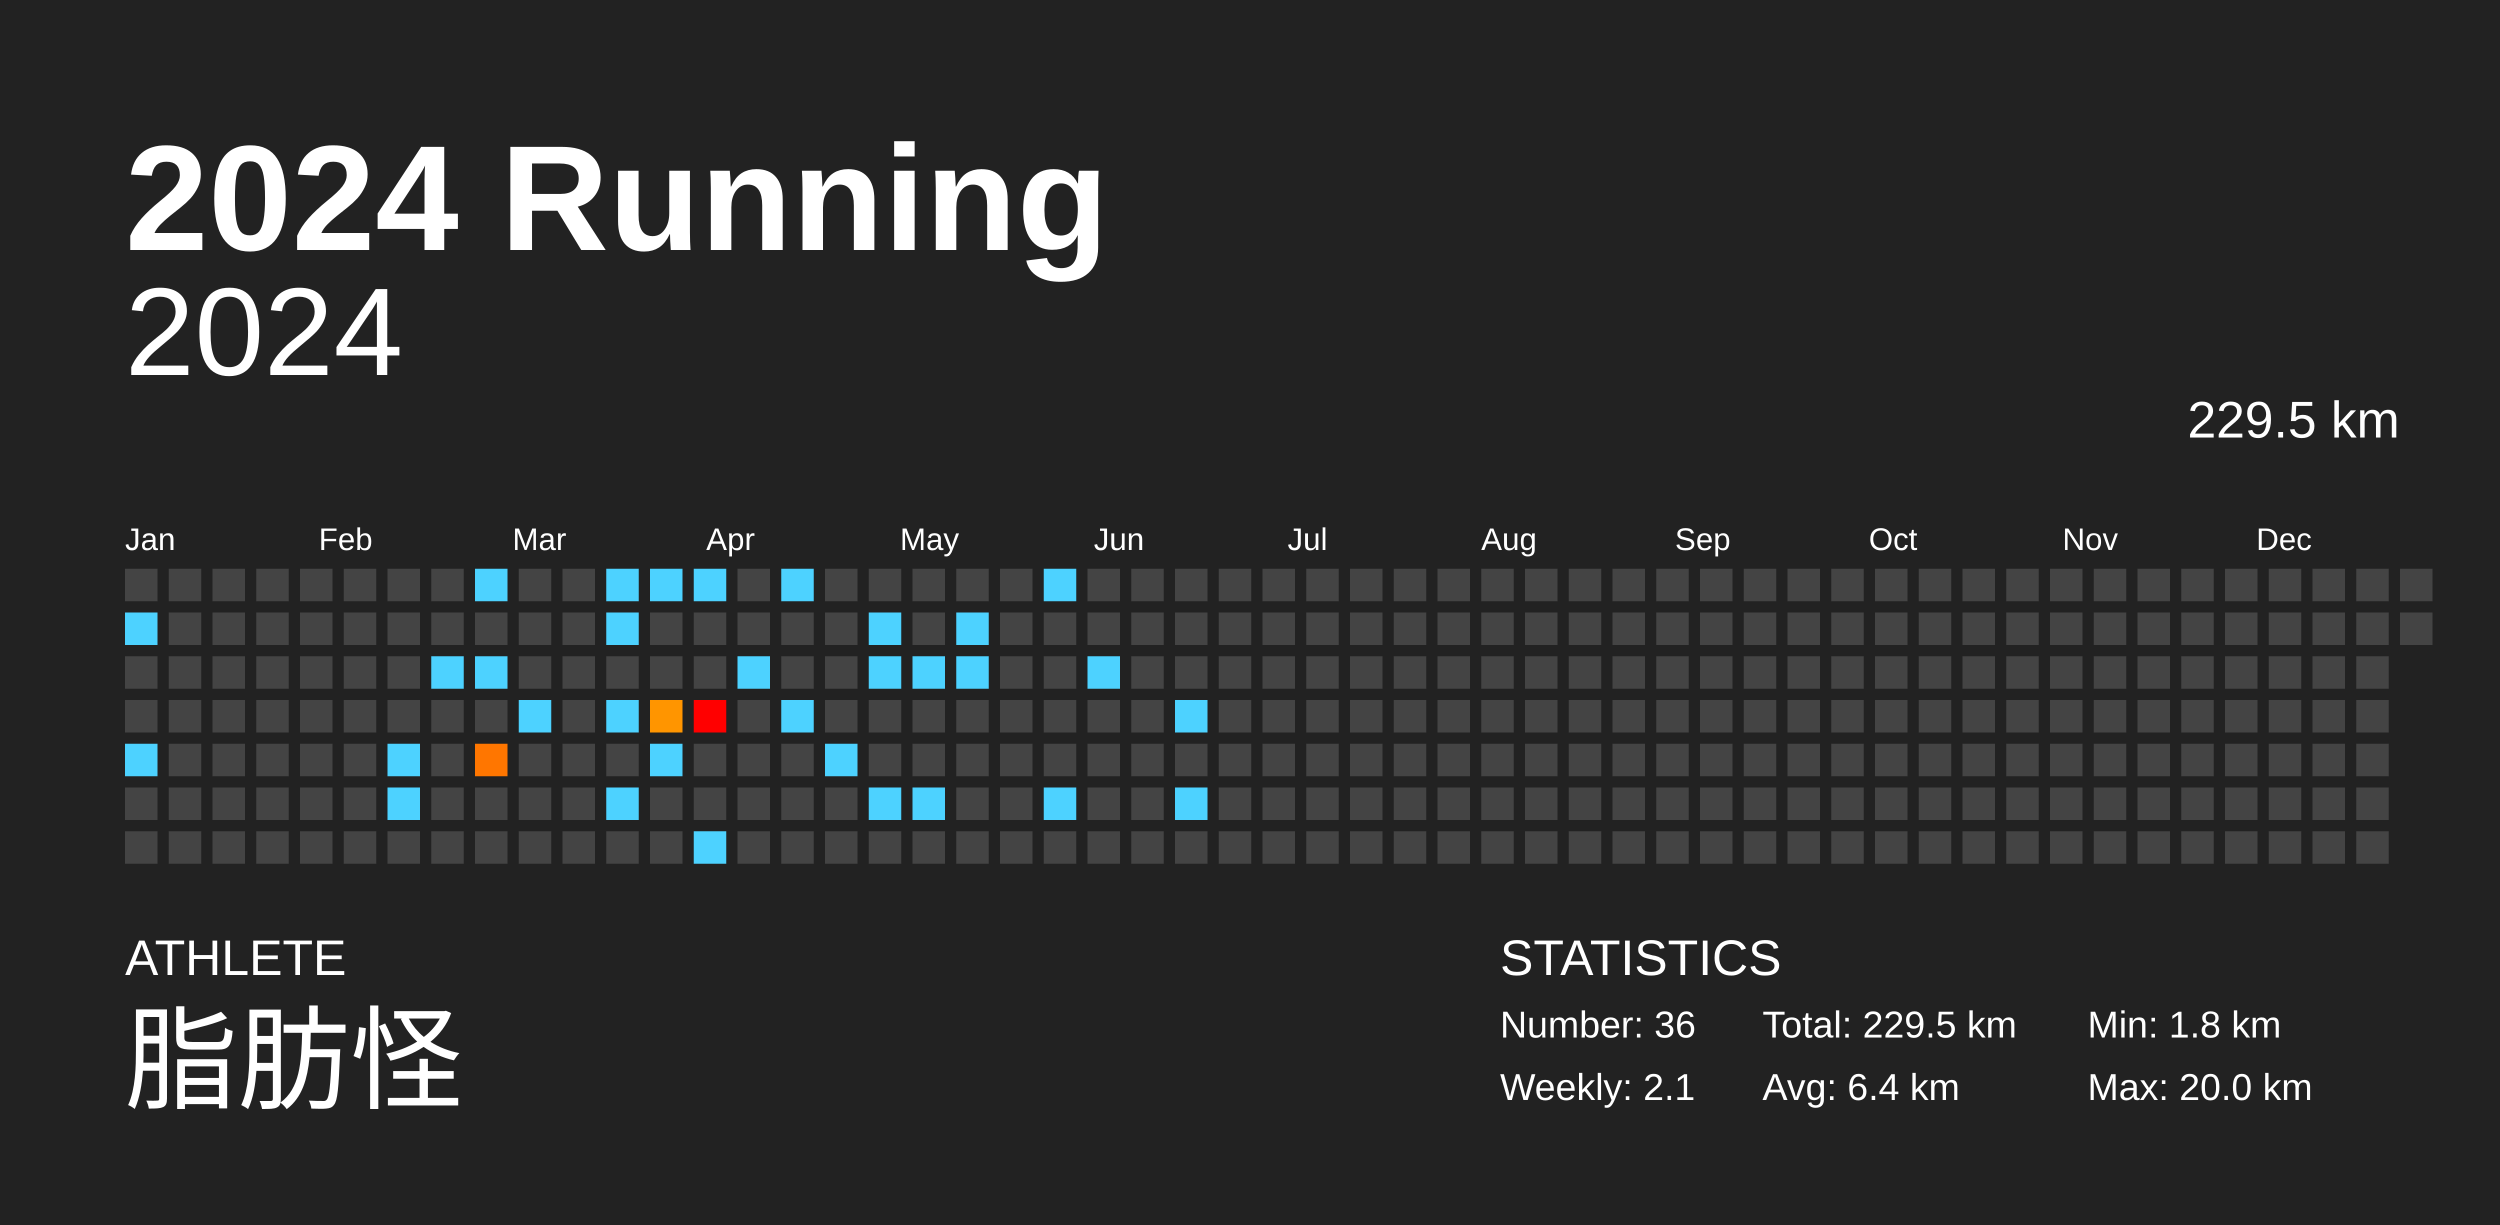
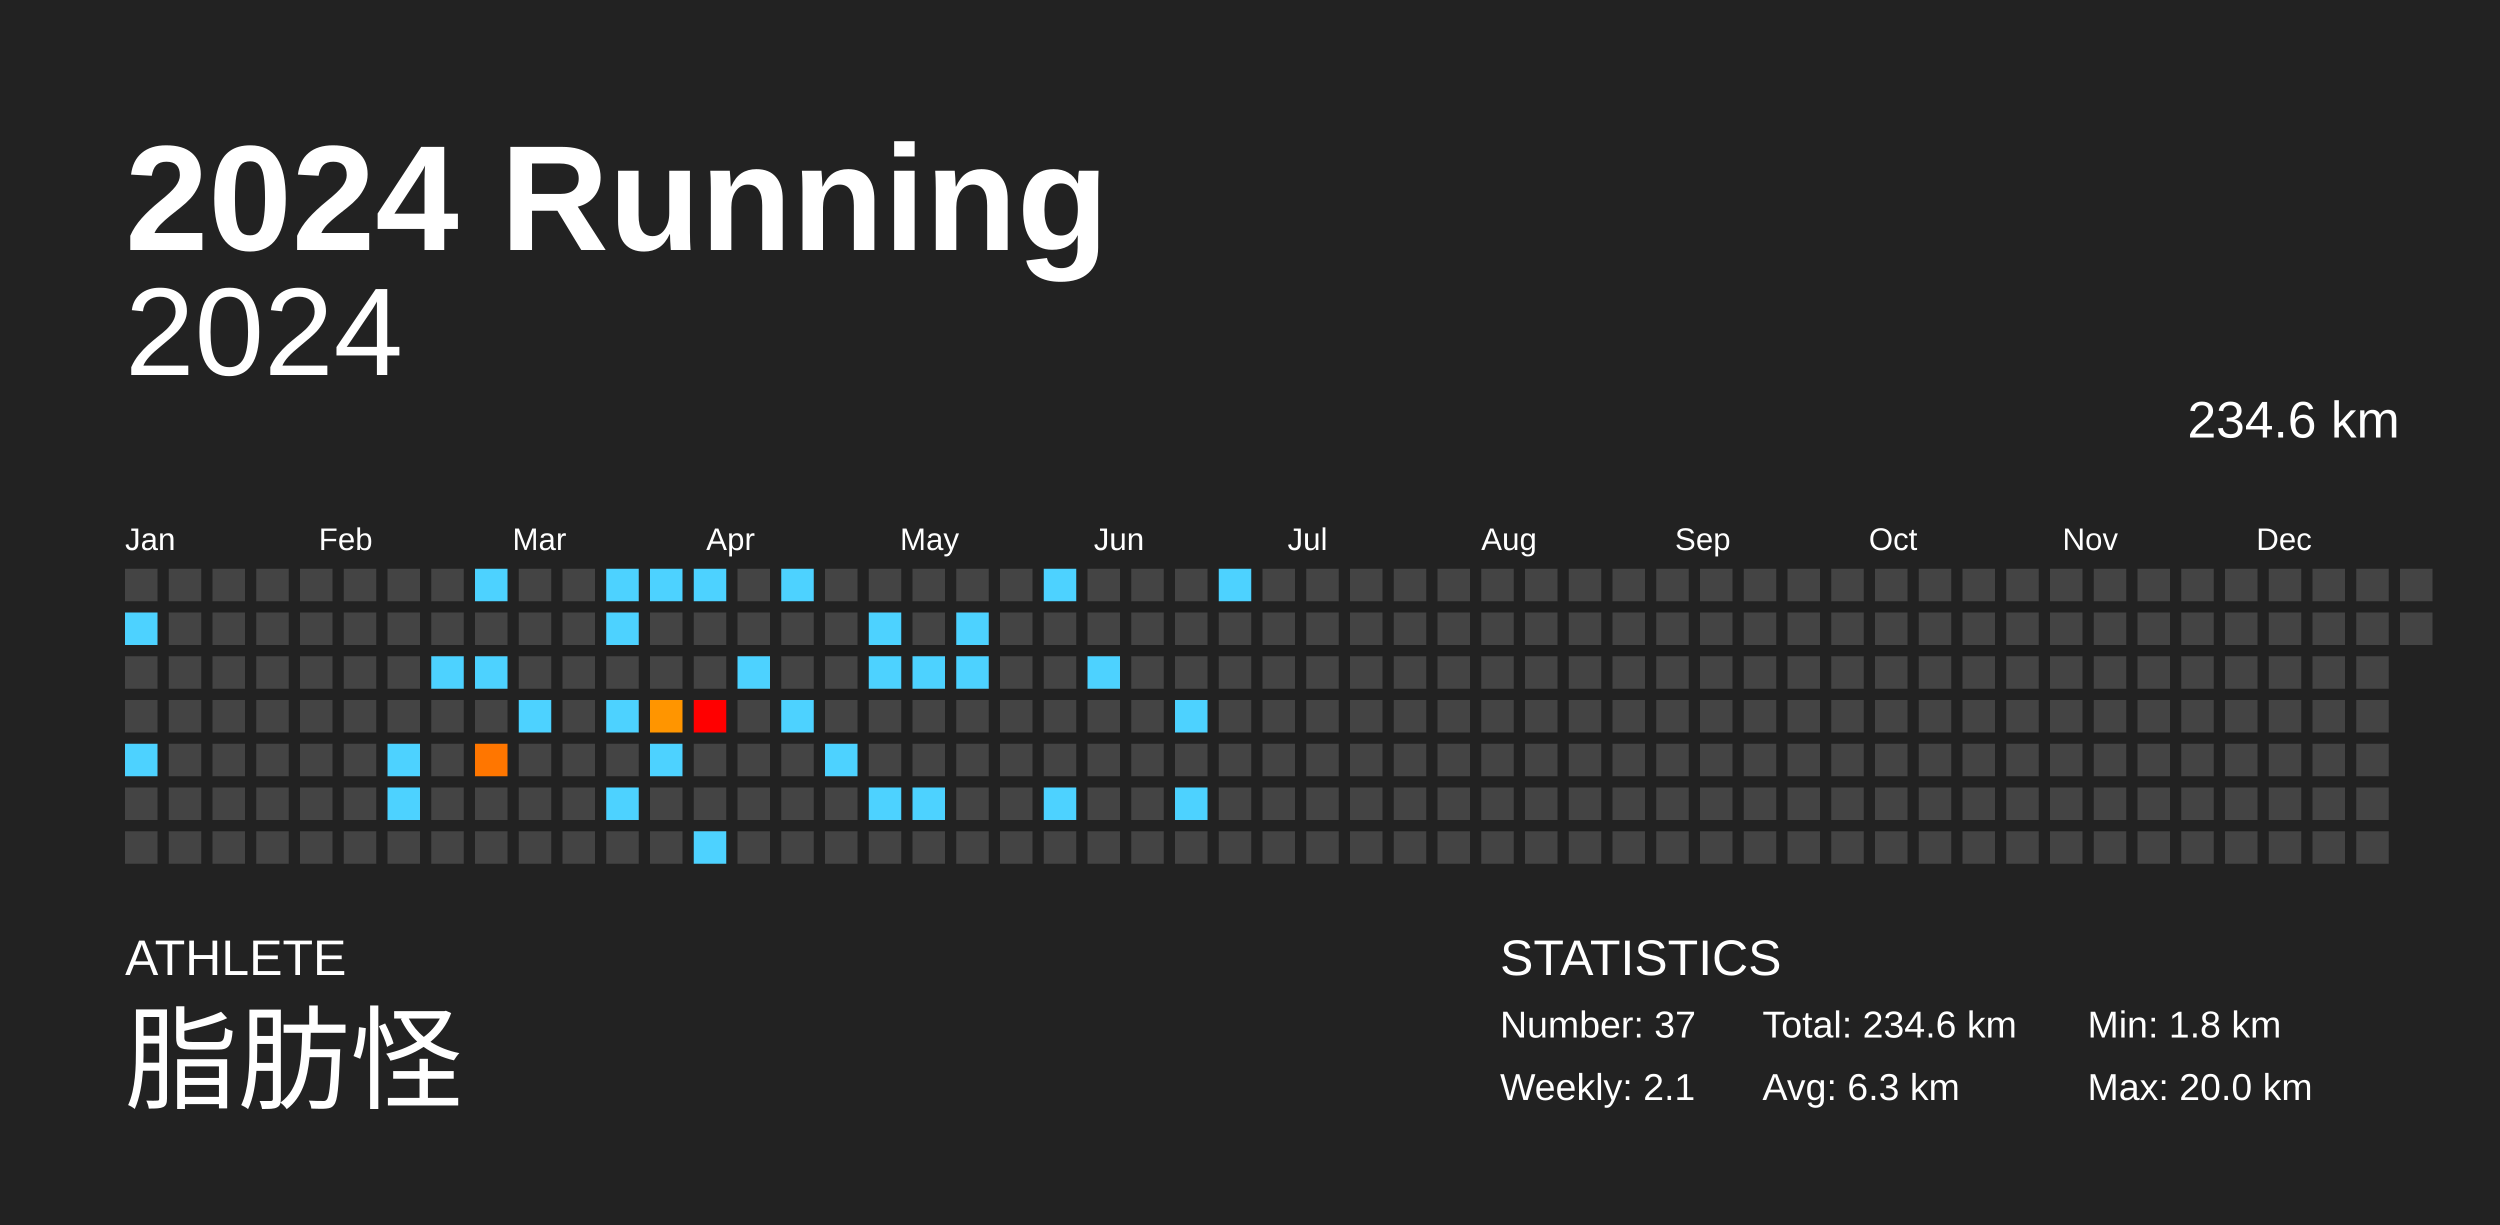
<svg xmlns="http://www.w3.org/2000/svg" baseProfile="full" height="98mm" version="1.1" viewBox="0,0,200,98" width="200mm">
  <defs />
  <rect fill="#222222" height="98" width="200" x="0" y="0" />
  <text fill="#FFFFFF" style="font-size:12px; font-family:Arial; font-weight:bold;" x="10" y="20">2024 Running</text>
  <text fill="#FFFFFF" style="font-size:4px; font-family:Arial" x="10" y="78">ATHLETE</text>
  <text fill="#FFFFFF" style="font-size:9px; font-family:Arial" x="10" y="88">脂肪怪</text>
  <text fill="#FFFFFF" style="font-size:4px; font-family:Arial" x="120" y="78">STATISTICS</text>
-   <text fill="#FFFFFF" style="font-size:3px; font-family:Arial" x="120" y="83">Number: 36</text>
+   <text fill="#FFFFFF" style="font-size:3px; font-family:Arial" x="120" y="83">Number: 37</text>
  <text fill="#FFFFFF" style="font-size:3px; font-family:Arial" x="120" y="88">Weekly: 2.1</text>
-   <text fill="#FFFFFF" style="font-size:3px; font-family:Arial" x="141" y="83">Total: 229.5 km</text>
-   <text fill="#FFFFFF" style="font-size:3px; font-family:Arial" x="141" y="88">Avg: 6.4 km</text>
+   <text fill="#FFFFFF" style="font-size:3px; font-family:Arial" x="141" y="83">Total: 234.6 km</text>
+   <text fill="#FFFFFF" style="font-size:3px; font-family:Arial" x="141" y="88">Avg: 6.3 km</text>
  <text fill="#FFFFFF" style="font-size:3px; font-family:Arial" x="167" y="83">Min: 1.8 km</text>
  <text fill="#FFFFFF" style="font-size:3px; font-family:Arial" x="167" y="88">Max: 20.0 km</text>
  <text alignment-baseline="hanging" fill="#FFFFFF" style="font-size:10.0px; font-family:Arial;" x="10" y="30">2024</text>
-   <text alignment-baseline="hanging" fill="#FFFFFF" style="font-size:4.125px; font-family:Arial;" x="175" y="35">229.5 km</text>
+   <text alignment-baseline="hanging" fill="#FFFFFF" style="font-size:4.125px; font-family:Arial;" x="175" y="35">234.6 km</text>
  <text fill="#FFFFFF" style="font-size:2.5px; font-family:Arial" x="10.0" y="44">Jan</text>
  <text fill="#FFFFFF" style="font-size:2.5px; font-family:Arial" x="25.5" y="44">Feb</text>
  <text fill="#FFFFFF" style="font-size:2.5px; font-family:Arial" x="41.0" y="44">Mar</text>
  <text fill="#FFFFFF" style="font-size:2.5px; font-family:Arial" x="56.5" y="44">Apr</text>
  <text fill="#FFFFFF" style="font-size:2.5px; font-family:Arial" x="72.0" y="44">May</text>
  <text fill="#FFFFFF" style="font-size:2.5px; font-family:Arial" x="87.5" y="44">Jun</text>
  <text fill="#FFFFFF" style="font-size:2.5px; font-family:Arial" x="103.0" y="44">Jul</text>
  <text fill="#FFFFFF" style="font-size:2.5px; font-family:Arial" x="118.5" y="44">Aug</text>
  <text fill="#FFFFFF" style="font-size:2.5px; font-family:Arial" x="134.0" y="44">Sep</text>
  <text fill="#FFFFFF" style="font-size:2.5px; font-family:Arial" x="149.5" y="44">Oct</text>
  <text fill="#FFFFFF" style="font-size:2.5px; font-family:Arial" x="165.0" y="44">Nov</text>
  <text fill="#FFFFFF" style="font-size:2.5px; font-family:Arial" x="180.5" y="44">Dec</text>
  <rect fill="#444444" height="2.6" width="2.6" x="10.0" y="45.5" />
  <rect fill="#4dd2ff" height="2.6" width="2.6" x="10.0" y="49.0" />
  <rect fill="#444444" height="2.6" width="2.6" x="10.0" y="52.5" />
  <rect fill="#444444" height="2.6" width="2.6" x="10.0" y="56.0" />
  <rect fill="#4dd2ff" height="2.6" width="2.6" x="10.0" y="59.5" />
  <rect fill="#444444" height="2.6" width="2.6" x="10.0" y="63.0" />
  <rect fill="#444444" height="2.6" width="2.6" x="10.0" y="66.5" />
  <rect fill="#444444" height="2.6" width="2.6" x="13.5" y="45.5" />
  <rect fill="#444444" height="2.6" width="2.6" x="13.5" y="49.0" />
  <rect fill="#444444" height="2.6" width="2.6" x="13.5" y="52.5" />
  <rect fill="#444444" height="2.6" width="2.6" x="13.5" y="56.0" />
  <rect fill="#444444" height="2.6" width="2.6" x="13.5" y="59.5" />
  <rect fill="#444444" height="2.6" width="2.6" x="13.5" y="63.0" />
  <rect fill="#444444" height="2.6" width="2.6" x="13.5" y="66.5" />
  <rect fill="#444444" height="2.6" width="2.6" x="17.0" y="45.5" />
  <rect fill="#444444" height="2.6" width="2.6" x="17.0" y="49.0" />
  <rect fill="#444444" height="2.6" width="2.6" x="17.0" y="52.5" />
  <rect fill="#444444" height="2.6" width="2.6" x="17.0" y="56.0" />
  <rect fill="#444444" height="2.6" width="2.6" x="17.0" y="59.5" />
  <rect fill="#444444" height="2.6" width="2.6" x="17.0" y="63.0" />
  <rect fill="#444444" height="2.6" width="2.6" x="17.0" y="66.5" />
  <rect fill="#444444" height="2.6" width="2.6" x="20.5" y="45.5" />
  <rect fill="#444444" height="2.6" width="2.6" x="20.5" y="49.0" />
  <rect fill="#444444" height="2.6" width="2.6" x="20.5" y="52.5" />
  <rect fill="#444444" height="2.6" width="2.6" x="20.5" y="56.0" />
  <rect fill="#444444" height="2.6" width="2.6" x="20.5" y="59.5" />
  <rect fill="#444444" height="2.6" width="2.6" x="20.5" y="63.0" />
  <rect fill="#444444" height="2.6" width="2.6" x="20.5" y="66.5" />
  <rect fill="#444444" height="2.6" width="2.6" x="24.0" y="45.5" />
  <rect fill="#444444" height="2.6" width="2.6" x="24.0" y="49.0" />
  <rect fill="#444444" height="2.6" width="2.6" x="24.0" y="52.5" />
  <rect fill="#444444" height="2.6" width="2.6" x="24.0" y="56.0" />
  <rect fill="#444444" height="2.6" width="2.6" x="24.0" y="59.5" />
  <rect fill="#444444" height="2.6" width="2.6" x="24.0" y="63.0" />
  <rect fill="#444444" height="2.6" width="2.6" x="24.0" y="66.5" />
  <rect fill="#444444" height="2.6" width="2.6" x="27.5" y="45.5" />
  <rect fill="#444444" height="2.6" width="2.6" x="27.5" y="49.0" />
  <rect fill="#444444" height="2.6" width="2.6" x="27.5" y="52.5" />
  <rect fill="#444444" height="2.6" width="2.6" x="27.5" y="56.0" />
  <rect fill="#444444" height="2.6" width="2.6" x="27.5" y="59.5" />
  <rect fill="#444444" height="2.6" width="2.6" x="27.5" y="63.0" />
  <rect fill="#444444" height="2.6" width="2.6" x="27.5" y="66.5" />
  <rect fill="#444444" height="2.6" width="2.6" x="31.0" y="45.5" />
  <rect fill="#444444" height="2.6" width="2.6" x="31.0" y="49.0" />
  <rect fill="#444444" height="2.6" width="2.6" x="31.0" y="52.5" />
  <rect fill="#444444" height="2.6" width="2.6" x="31.0" y="56.0" />
  <rect fill="#4dd2ff" height="2.6" width="2.6" x="31.0" y="59.5" />
  <rect fill="#4dd2ff" height="2.6" width="2.6" x="31.0" y="63.0" />
  <rect fill="#444444" height="2.6" width="2.6" x="31.0" y="66.5" />
  <rect fill="#444444" height="2.6" width="2.6" x="34.5" y="45.5" />
  <rect fill="#444444" height="2.6" width="2.6" x="34.5" y="49.0" />
  <rect fill="#4dd2ff" height="2.6" width="2.6" x="34.5" y="52.5" />
  <rect fill="#444444" height="2.6" width="2.6" x="34.5" y="56.0" />
  <rect fill="#444444" height="2.6" width="2.6" x="34.5" y="59.5" />
  <rect fill="#444444" height="2.6" width="2.6" x="34.5" y="63.0" />
  <rect fill="#444444" height="2.6" width="2.6" x="34.5" y="66.5" />
  <rect fill="#4dd2ff" height="2.6" width="2.6" x="38.0" y="45.5" />
  <rect fill="#444444" height="2.6" width="2.6" x="38.0" y="49.0" />
  <rect fill="#4dd2ff" height="2.6" width="2.6" x="38.0" y="52.5" />
  <rect fill="#444444" height="2.6" width="2.6" x="38.0" y="56.0" />
  <rect fill="#ff7600" height="2.6" width="2.6" x="38.0" y="59.5" />
  <rect fill="#444444" height="2.6" width="2.6" x="38.0" y="63.0" />
  <rect fill="#444444" height="2.6" width="2.6" x="38.0" y="66.5" />
  <rect fill="#444444" height="2.6" width="2.6" x="41.5" y="45.5" />
  <rect fill="#444444" height="2.6" width="2.6" x="41.5" y="49.0" />
  <rect fill="#444444" height="2.6" width="2.6" x="41.5" y="52.5" />
  <rect fill="#4dd2ff" height="2.6" width="2.6" x="41.5" y="56.0" />
  <rect fill="#444444" height="2.6" width="2.6" x="41.5" y="59.5" />
  <rect fill="#444444" height="2.6" width="2.6" x="41.5" y="63.0" />
  <rect fill="#444444" height="2.6" width="2.6" x="41.5" y="66.5" />
  <rect fill="#444444" height="2.6" width="2.6" x="45.0" y="45.5" />
  <rect fill="#444444" height="2.6" width="2.6" x="45.0" y="49.0" />
  <rect fill="#444444" height="2.6" width="2.6" x="45.0" y="52.5" />
  <rect fill="#444444" height="2.6" width="2.6" x="45.0" y="56.0" />
  <rect fill="#444444" height="2.6" width="2.6" x="45.0" y="59.5" />
  <rect fill="#444444" height="2.6" width="2.6" x="45.0" y="63.0" />
  <rect fill="#444444" height="2.6" width="2.6" x="45.0" y="66.5" />
  <rect fill="#4dd2ff" height="2.6" width="2.6" x="48.5" y="45.5" />
  <rect fill="#4dd2ff" height="2.6" width="2.6" x="48.5" y="49.0" />
  <rect fill="#444444" height="2.6" width="2.6" x="48.5" y="52.5" />
  <rect fill="#4dd2ff" height="2.6" width="2.6" x="48.5" y="56.0" />
  <rect fill="#444444" height="2.6" width="2.6" x="48.5" y="59.5" />
  <rect fill="#4dd2ff" height="2.6" width="2.6" x="48.5" y="63.0" />
  <rect fill="#444444" height="2.6" width="2.6" x="48.5" y="66.5" />
  <rect fill="#4dd2ff" height="2.6" width="2.6" x="52.0" y="45.5" />
  <rect fill="#444444" height="2.6" width="2.6" x="52.0" y="49.0" />
  <rect fill="#444444" height="2.6" width="2.6" x="52.0" y="52.5" />
  <rect fill="#ff9500" height="2.6" width="2.6" x="52.0" y="56.0" />
  <rect fill="#4dd2ff" height="2.6" width="2.6" x="52.0" y="59.5" />
  <rect fill="#444444" height="2.6" width="2.6" x="52.0" y="63.0" />
  <rect fill="#444444" height="2.6" width="2.6" x="52.0" y="66.5" />
  <rect fill="#4dd2ff" height="2.6" width="2.6" x="55.5" y="45.5" />
  <rect fill="#444444" height="2.6" width="2.6" x="55.5" y="49.0" />
  <rect fill="#444444" height="2.6" width="2.6" x="55.5" y="52.5" />
  <rect fill="red" height="2.6" width="2.6" x="55.5" y="56.0" />
  <rect fill="#444444" height="2.6" width="2.6" x="55.5" y="59.5" />
  <rect fill="#444444" height="2.6" width="2.6" x="55.5" y="63.0" />
  <rect fill="#4dd2ff" height="2.6" width="2.6" x="55.5" y="66.5" />
  <rect fill="#444444" height="2.6" width="2.6" x="59.0" y="45.5" />
  <rect fill="#444444" height="2.6" width="2.6" x="59.0" y="49.0" />
  <rect fill="#4dd2ff" height="2.6" width="2.6" x="59.0" y="52.5" />
  <rect fill="#444444" height="2.6" width="2.6" x="59.0" y="56.0" />
  <rect fill="#444444" height="2.6" width="2.6" x="59.0" y="59.5" />
  <rect fill="#444444" height="2.6" width="2.6" x="59.0" y="63.0" />
  <rect fill="#444444" height="2.6" width="2.6" x="59.0" y="66.5" />
  <rect fill="#4dd2ff" height="2.6" width="2.6" x="62.5" y="45.5" />
  <rect fill="#444444" height="2.6" width="2.6" x="62.5" y="49.0" />
  <rect fill="#444444" height="2.6" width="2.6" x="62.5" y="52.5" />
  <rect fill="#4dd2ff" height="2.6" width="2.6" x="62.5" y="56.0" />
  <rect fill="#444444" height="2.6" width="2.6" x="62.5" y="59.5" />
  <rect fill="#444444" height="2.6" width="2.6" x="62.5" y="63.0" />
  <rect fill="#444444" height="2.6" width="2.6" x="62.5" y="66.5" />
  <rect fill="#444444" height="2.6" width="2.6" x="66.0" y="45.5" />
  <rect fill="#444444" height="2.6" width="2.6" x="66.0" y="49.0" />
  <rect fill="#444444" height="2.6" width="2.6" x="66.0" y="52.5" />
  <rect fill="#444444" height="2.6" width="2.6" x="66.0" y="56.0" />
  <rect fill="#4dd2ff" height="2.6" width="2.6" x="66.0" y="59.5" />
  <rect fill="#444444" height="2.6" width="2.6" x="66.0" y="63.0" />
  <rect fill="#444444" height="2.6" width="2.6" x="66.0" y="66.5" />
  <rect fill="#444444" height="2.6" width="2.6" x="69.5" y="45.5" />
  <rect fill="#4dd2ff" height="2.6" width="2.6" x="69.5" y="49.0" />
  <rect fill="#4dd2ff" height="2.6" width="2.6" x="69.5" y="52.5" />
  <rect fill="#444444" height="2.6" width="2.6" x="69.5" y="56.0" />
  <rect fill="#444444" height="2.6" width="2.6" x="69.5" y="59.5" />
  <rect fill="#4dd2ff" height="2.6" width="2.6" x="69.5" y="63.0" />
  <rect fill="#444444" height="2.6" width="2.6" x="69.5" y="66.5" />
  <rect fill="#444444" height="2.6" width="2.6" x="73.0" y="45.5" />
  <rect fill="#444444" height="2.6" width="2.6" x="73.0" y="49.0" />
  <rect fill="#4dd2ff" height="2.6" width="2.6" x="73.0" y="52.5" />
  <rect fill="#444444" height="2.6" width="2.6" x="73.0" y="56.0" />
  <rect fill="#444444" height="2.6" width="2.6" x="73.0" y="59.5" />
  <rect fill="#4dd2ff" height="2.6" width="2.6" x="73.0" y="63.0" />
  <rect fill="#444444" height="2.6" width="2.6" x="73.0" y="66.5" />
  <rect fill="#444444" height="2.6" width="2.6" x="76.5" y="45.5" />
  <rect fill="#4dd2ff" height="2.6" width="2.6" x="76.5" y="49.0" />
  <rect fill="#4dd2ff" height="2.6" width="2.6" x="76.5" y="52.5" />
  <rect fill="#444444" height="2.6" width="2.6" x="76.5" y="56.0" />
  <rect fill="#444444" height="2.6" width="2.6" x="76.5" y="59.5" />
  <rect fill="#444444" height="2.6" width="2.6" x="76.5" y="63.0" />
  <rect fill="#444444" height="2.6" width="2.6" x="76.5" y="66.5" />
  <rect fill="#444444" height="2.6" width="2.6" x="80.0" y="45.5" />
  <rect fill="#444444" height="2.6" width="2.6" x="80.0" y="49.0" />
  <rect fill="#444444" height="2.6" width="2.6" x="80.0" y="52.5" />
  <rect fill="#444444" height="2.6" width="2.6" x="80.0" y="56.0" />
  <rect fill="#444444" height="2.6" width="2.6" x="80.0" y="59.5" />
  <rect fill="#444444" height="2.6" width="2.6" x="80.0" y="63.0" />
  <rect fill="#444444" height="2.6" width="2.6" x="80.0" y="66.5" />
  <rect fill="#4dd2ff" height="2.6" width="2.6" x="83.5" y="45.5" />
  <rect fill="#444444" height="2.6" width="2.6" x="83.5" y="49.0" />
  <rect fill="#444444" height="2.6" width="2.6" x="83.5" y="52.5" />
  <rect fill="#444444" height="2.6" width="2.6" x="83.5" y="56.0" />
  <rect fill="#444444" height="2.6" width="2.6" x="83.5" y="59.5" />
  <rect fill="#4dd2ff" height="2.6" width="2.6" x="83.5" y="63.0" />
  <rect fill="#444444" height="2.6" width="2.6" x="83.5" y="66.5" />
  <rect fill="#444444" height="2.6" width="2.6" x="87.0" y="45.5" />
  <rect fill="#444444" height="2.6" width="2.6" x="87.0" y="49.0" />
  <rect fill="#4dd2ff" height="2.6" width="2.6" x="87.0" y="52.5" />
  <rect fill="#444444" height="2.6" width="2.6" x="87.0" y="56.0" />
  <rect fill="#444444" height="2.6" width="2.6" x="87.0" y="59.5" />
  <rect fill="#444444" height="2.6" width="2.6" x="87.0" y="63.0" />
  <rect fill="#444444" height="2.6" width="2.6" x="87.0" y="66.5" />
  <rect fill="#444444" height="2.6" width="2.6" x="90.5" y="45.5" />
  <rect fill="#444444" height="2.6" width="2.6" x="90.5" y="49.0" />
  <rect fill="#444444" height="2.6" width="2.6" x="90.5" y="52.5" />
  <rect fill="#444444" height="2.6" width="2.6" x="90.5" y="56.0" />
  <rect fill="#444444" height="2.6" width="2.6" x="90.5" y="59.5" />
  <rect fill="#444444" height="2.6" width="2.6" x="90.5" y="63.0" />
  <rect fill="#444444" height="2.6" width="2.6" x="90.5" y="66.5" />
  <rect fill="#444444" height="2.6" width="2.6" x="94.0" y="45.5" />
  <rect fill="#444444" height="2.6" width="2.6" x="94.0" y="49.0" />
  <rect fill="#444444" height="2.6" width="2.6" x="94.0" y="52.5" />
  <rect fill="#4dd2ff" height="2.6" width="2.6" x="94.0" y="56.0" />
  <rect fill="#444444" height="2.6" width="2.6" x="94.0" y="59.5" />
  <rect fill="#4dd2ff" height="2.6" width="2.6" x="94.0" y="63.0" />
  <rect fill="#444444" height="2.6" width="2.6" x="94.0" y="66.5" />
-   <rect fill="#444444" height="2.6" width="2.6" x="97.5" y="45.5" />
+   <rect fill="#4dd2ff" height="2.6" width="2.6" x="97.5" y="45.5" />
  <rect fill="#444444" height="2.6" width="2.6" x="97.5" y="49.0" />
  <rect fill="#444444" height="2.6" width="2.6" x="97.5" y="52.5" />
  <rect fill="#444444" height="2.6" width="2.6" x="97.5" y="56.0" />
  <rect fill="#444444" height="2.6" width="2.6" x="97.5" y="59.5" />
  <rect fill="#444444" height="2.6" width="2.6" x="97.5" y="63.0" />
  <rect fill="#444444" height="2.6" width="2.6" x="97.5" y="66.5" />
  <rect fill="#444444" height="2.6" width="2.6" x="101.0" y="45.5" />
  <rect fill="#444444" height="2.6" width="2.6" x="101.0" y="49.0" />
  <rect fill="#444444" height="2.6" width="2.6" x="101.0" y="52.5" />
  <rect fill="#444444" height="2.6" width="2.6" x="101.0" y="56.0" />
  <rect fill="#444444" height="2.6" width="2.6" x="101.0" y="59.5" />
  <rect fill="#444444" height="2.6" width="2.6" x="101.0" y="63.0" />
  <rect fill="#444444" height="2.6" width="2.6" x="101.0" y="66.5" />
  <rect fill="#444444" height="2.6" width="2.6" x="104.5" y="45.5" />
  <rect fill="#444444" height="2.6" width="2.6" x="104.5" y="49.0" />
  <rect fill="#444444" height="2.6" width="2.6" x="104.5" y="52.5" />
  <rect fill="#444444" height="2.6" width="2.6" x="104.5" y="56.0" />
  <rect fill="#444444" height="2.6" width="2.6" x="104.5" y="59.5" />
  <rect fill="#444444" height="2.6" width="2.6" x="104.5" y="63.0" />
  <rect fill="#444444" height="2.6" width="2.6" x="104.5" y="66.5" />
  <rect fill="#444444" height="2.6" width="2.6" x="108.0" y="45.5" />
  <rect fill="#444444" height="2.6" width="2.6" x="108.0" y="49.0" />
  <rect fill="#444444" height="2.6" width="2.6" x="108.0" y="52.5" />
  <rect fill="#444444" height="2.6" width="2.6" x="108.0" y="56.0" />
  <rect fill="#444444" height="2.6" width="2.6" x="108.0" y="59.5" />
  <rect fill="#444444" height="2.6" width="2.6" x="108.0" y="63.0" />
  <rect fill="#444444" height="2.6" width="2.6" x="108.0" y="66.5" />
  <rect fill="#444444" height="2.6" width="2.6" x="111.5" y="45.5" />
  <rect fill="#444444" height="2.6" width="2.6" x="111.5" y="49.0" />
  <rect fill="#444444" height="2.6" width="2.6" x="111.5" y="52.5" />
  <rect fill="#444444" height="2.6" width="2.6" x="111.5" y="56.0" />
  <rect fill="#444444" height="2.6" width="2.6" x="111.5" y="59.5" />
  <rect fill="#444444" height="2.6" width="2.6" x="111.5" y="63.0" />
  <rect fill="#444444" height="2.6" width="2.6" x="111.5" y="66.5" />
  <rect fill="#444444" height="2.6" width="2.6" x="115.0" y="45.5" />
  <rect fill="#444444" height="2.6" width="2.6" x="115.0" y="49.0" />
  <rect fill="#444444" height="2.6" width="2.6" x="115.0" y="52.5" />
  <rect fill="#444444" height="2.6" width="2.6" x="115.0" y="56.0" />
  <rect fill="#444444" height="2.6" width="2.6" x="115.0" y="59.5" />
  <rect fill="#444444" height="2.6" width="2.6" x="115.0" y="63.0" />
  <rect fill="#444444" height="2.6" width="2.6" x="115.0" y="66.5" />
  <rect fill="#444444" height="2.6" width="2.6" x="118.5" y="45.5" />
  <rect fill="#444444" height="2.6" width="2.6" x="118.5" y="49.0" />
  <rect fill="#444444" height="2.6" width="2.6" x="118.5" y="52.5" />
  <rect fill="#444444" height="2.6" width="2.6" x="118.5" y="56.0" />
  <rect fill="#444444" height="2.6" width="2.6" x="118.5" y="59.5" />
  <rect fill="#444444" height="2.6" width="2.6" x="118.5" y="63.0" />
  <rect fill="#444444" height="2.6" width="2.6" x="118.5" y="66.5" />
  <rect fill="#444444" height="2.6" width="2.6" x="122.0" y="45.5" />
  <rect fill="#444444" height="2.6" width="2.6" x="122.0" y="49.0" />
  <rect fill="#444444" height="2.6" width="2.6" x="122.0" y="52.5" />
  <rect fill="#444444" height="2.6" width="2.6" x="122.0" y="56.0" />
  <rect fill="#444444" height="2.6" width="2.6" x="122.0" y="59.5" />
  <rect fill="#444444" height="2.6" width="2.6" x="122.0" y="63.0" />
  <rect fill="#444444" height="2.6" width="2.6" x="122.0" y="66.5" />
  <rect fill="#444444" height="2.6" width="2.6" x="125.5" y="45.5" />
  <rect fill="#444444" height="2.6" width="2.6" x="125.5" y="49.0" />
  <rect fill="#444444" height="2.6" width="2.6" x="125.5" y="52.5" />
  <rect fill="#444444" height="2.6" width="2.6" x="125.5" y="56.0" />
  <rect fill="#444444" height="2.6" width="2.6" x="125.5" y="59.5" />
  <rect fill="#444444" height="2.6" width="2.6" x="125.5" y="63.0" />
  <rect fill="#444444" height="2.6" width="2.6" x="125.5" y="66.5" />
  <rect fill="#444444" height="2.6" width="2.6" x="129.0" y="45.5" />
  <rect fill="#444444" height="2.6" width="2.6" x="129.0" y="49.0" />
  <rect fill="#444444" height="2.6" width="2.6" x="129.0" y="52.5" />
  <rect fill="#444444" height="2.6" width="2.6" x="129.0" y="56.0" />
  <rect fill="#444444" height="2.6" width="2.6" x="129.0" y="59.5" />
  <rect fill="#444444" height="2.6" width="2.6" x="129.0" y="63.0" />
  <rect fill="#444444" height="2.6" width="2.6" x="129.0" y="66.5" />
  <rect fill="#444444" height="2.6" width="2.6" x="132.5" y="45.5" />
  <rect fill="#444444" height="2.6" width="2.6" x="132.5" y="49.0" />
  <rect fill="#444444" height="2.6" width="2.6" x="132.5" y="52.5" />
  <rect fill="#444444" height="2.6" width="2.6" x="132.5" y="56.0" />
  <rect fill="#444444" height="2.6" width="2.6" x="132.5" y="59.5" />
  <rect fill="#444444" height="2.6" width="2.6" x="132.5" y="63.0" />
  <rect fill="#444444" height="2.6" width="2.6" x="132.5" y="66.5" />
  <rect fill="#444444" height="2.6" width="2.6" x="136.0" y="45.5" />
  <rect fill="#444444" height="2.6" width="2.6" x="136.0" y="49.0" />
  <rect fill="#444444" height="2.6" width="2.6" x="136.0" y="52.5" />
  <rect fill="#444444" height="2.6" width="2.6" x="136.0" y="56.0" />
  <rect fill="#444444" height="2.6" width="2.6" x="136.0" y="59.5" />
  <rect fill="#444444" height="2.6" width="2.6" x="136.0" y="63.0" />
  <rect fill="#444444" height="2.6" width="2.6" x="136.0" y="66.5" />
  <rect fill="#444444" height="2.6" width="2.6" x="139.5" y="45.5" />
  <rect fill="#444444" height="2.6" width="2.6" x="139.5" y="49.0" />
  <rect fill="#444444" height="2.6" width="2.6" x="139.5" y="52.5" />
  <rect fill="#444444" height="2.6" width="2.6" x="139.5" y="56.0" />
  <rect fill="#444444" height="2.6" width="2.6" x="139.5" y="59.5" />
  <rect fill="#444444" height="2.6" width="2.6" x="139.5" y="63.0" />
  <rect fill="#444444" height="2.6" width="2.6" x="139.5" y="66.5" />
  <rect fill="#444444" height="2.6" width="2.6" x="143.0" y="45.5" />
  <rect fill="#444444" height="2.6" width="2.6" x="143.0" y="49.0" />
  <rect fill="#444444" height="2.6" width="2.6" x="143.0" y="52.5" />
  <rect fill="#444444" height="2.6" width="2.6" x="143.0" y="56.0" />
  <rect fill="#444444" height="2.6" width="2.6" x="143.0" y="59.5" />
  <rect fill="#444444" height="2.6" width="2.6" x="143.0" y="63.0" />
  <rect fill="#444444" height="2.6" width="2.6" x="143.0" y="66.5" />
  <rect fill="#444444" height="2.6" width="2.6" x="146.5" y="45.5" />
  <rect fill="#444444" height="2.6" width="2.6" x="146.5" y="49.0" />
  <rect fill="#444444" height="2.6" width="2.6" x="146.5" y="52.5" />
  <rect fill="#444444" height="2.6" width="2.6" x="146.5" y="56.0" />
  <rect fill="#444444" height="2.6" width="2.6" x="146.5" y="59.5" />
  <rect fill="#444444" height="2.6" width="2.6" x="146.5" y="63.0" />
  <rect fill="#444444" height="2.6" width="2.6" x="146.5" y="66.5" />
  <rect fill="#444444" height="2.6" width="2.6" x="150.0" y="45.5" />
  <rect fill="#444444" height="2.6" width="2.6" x="150.0" y="49.0" />
  <rect fill="#444444" height="2.6" width="2.6" x="150.0" y="52.5" />
  <rect fill="#444444" height="2.6" width="2.6" x="150.0" y="56.0" />
  <rect fill="#444444" height="2.6" width="2.6" x="150.0" y="59.5" />
  <rect fill="#444444" height="2.6" width="2.6" x="150.0" y="63.0" />
  <rect fill="#444444" height="2.6" width="2.6" x="150.0" y="66.5" />
  <rect fill="#444444" height="2.6" width="2.6" x="153.5" y="45.5" />
  <rect fill="#444444" height="2.6" width="2.6" x="153.5" y="49.0" />
  <rect fill="#444444" height="2.6" width="2.6" x="153.5" y="52.5" />
  <rect fill="#444444" height="2.6" width="2.6" x="153.5" y="56.0" />
  <rect fill="#444444" height="2.6" width="2.6" x="153.5" y="59.5" />
  <rect fill="#444444" height="2.6" width="2.6" x="153.5" y="63.0" />
  <rect fill="#444444" height="2.6" width="2.6" x="153.5" y="66.5" />
  <rect fill="#444444" height="2.6" width="2.6" x="157.0" y="45.5" />
  <rect fill="#444444" height="2.6" width="2.6" x="157.0" y="49.0" />
  <rect fill="#444444" height="2.6" width="2.6" x="157.0" y="52.5" />
  <rect fill="#444444" height="2.6" width="2.6" x="157.0" y="56.0" />
  <rect fill="#444444" height="2.6" width="2.6" x="157.0" y="59.5" />
  <rect fill="#444444" height="2.6" width="2.6" x="157.0" y="63.0" />
  <rect fill="#444444" height="2.6" width="2.6" x="157.0" y="66.5" />
  <rect fill="#444444" height="2.6" width="2.6" x="160.5" y="45.5" />
  <rect fill="#444444" height="2.6" width="2.6" x="160.5" y="49.0" />
  <rect fill="#444444" height="2.6" width="2.6" x="160.5" y="52.5" />
  <rect fill="#444444" height="2.6" width="2.6" x="160.5" y="56.0" />
  <rect fill="#444444" height="2.6" width="2.6" x="160.5" y="59.5" />
  <rect fill="#444444" height="2.6" width="2.6" x="160.5" y="63.0" />
  <rect fill="#444444" height="2.6" width="2.6" x="160.5" y="66.5" />
  <rect fill="#444444" height="2.6" width="2.6" x="164.0" y="45.5" />
  <rect fill="#444444" height="2.6" width="2.6" x="164.0" y="49.0" />
  <rect fill="#444444" height="2.6" width="2.6" x="164.0" y="52.5" />
  <rect fill="#444444" height="2.6" width="2.6" x="164.0" y="56.0" />
  <rect fill="#444444" height="2.6" width="2.6" x="164.0" y="59.5" />
  <rect fill="#444444" height="2.6" width="2.6" x="164.0" y="63.0" />
  <rect fill="#444444" height="2.6" width="2.6" x="164.0" y="66.5" />
  <rect fill="#444444" height="2.6" width="2.6" x="167.5" y="45.5" />
  <rect fill="#444444" height="2.6" width="2.6" x="167.5" y="49.0" />
  <rect fill="#444444" height="2.6" width="2.6" x="167.5" y="52.5" />
  <rect fill="#444444" height="2.6" width="2.6" x="167.5" y="56.0" />
  <rect fill="#444444" height="2.6" width="2.6" x="167.5" y="59.5" />
  <rect fill="#444444" height="2.6" width="2.6" x="167.5" y="63.0" />
  <rect fill="#444444" height="2.6" width="2.6" x="167.5" y="66.5" />
  <rect fill="#444444" height="2.6" width="2.6" x="171.0" y="45.5" />
  <rect fill="#444444" height="2.6" width="2.6" x="171.0" y="49.0" />
  <rect fill="#444444" height="2.6" width="2.6" x="171.0" y="52.5" />
  <rect fill="#444444" height="2.6" width="2.6" x="171.0" y="56.0" />
  <rect fill="#444444" height="2.6" width="2.6" x="171.0" y="59.5" />
  <rect fill="#444444" height="2.6" width="2.6" x="171.0" y="63.0" />
  <rect fill="#444444" height="2.6" width="2.6" x="171.0" y="66.5" />
  <rect fill="#444444" height="2.6" width="2.6" x="174.5" y="45.5" />
  <rect fill="#444444" height="2.6" width="2.6" x="174.5" y="49.0" />
  <rect fill="#444444" height="2.6" width="2.6" x="174.5" y="52.5" />
  <rect fill="#444444" height="2.6" width="2.6" x="174.5" y="56.0" />
  <rect fill="#444444" height="2.6" width="2.6" x="174.5" y="59.5" />
  <rect fill="#444444" height="2.6" width="2.6" x="174.5" y="63.0" />
  <rect fill="#444444" height="2.6" width="2.6" x="174.5" y="66.5" />
  <rect fill="#444444" height="2.6" width="2.6" x="178.0" y="45.5" />
  <rect fill="#444444" height="2.6" width="2.6" x="178.0" y="49.0" />
  <rect fill="#444444" height="2.6" width="2.6" x="178.0" y="52.5" />
  <rect fill="#444444" height="2.6" width="2.6" x="178.0" y="56.0" />
  <rect fill="#444444" height="2.6" width="2.6" x="178.0" y="59.5" />
  <rect fill="#444444" height="2.6" width="2.6" x="178.0" y="63.0" />
  <rect fill="#444444" height="2.6" width="2.6" x="178.0" y="66.5" />
  <rect fill="#444444" height="2.6" width="2.6" x="181.5" y="45.5" />
  <rect fill="#444444" height="2.6" width="2.6" x="181.5" y="49.0" />
  <rect fill="#444444" height="2.6" width="2.6" x="181.5" y="52.5" />
  <rect fill="#444444" height="2.6" width="2.6" x="181.5" y="56.0" />
  <rect fill="#444444" height="2.6" width="2.6" x="181.5" y="59.5" />
  <rect fill="#444444" height="2.6" width="2.6" x="181.5" y="63.0" />
  <rect fill="#444444" height="2.6" width="2.6" x="181.5" y="66.5" />
  <rect fill="#444444" height="2.6" width="2.6" x="185.0" y="45.5" />
  <rect fill="#444444" height="2.6" width="2.6" x="185.0" y="49.0" />
  <rect fill="#444444" height="2.6" width="2.6" x="185.0" y="52.5" />
  <rect fill="#444444" height="2.6" width="2.6" x="185.0" y="56.0" />
  <rect fill="#444444" height="2.6" width="2.6" x="185.0" y="59.5" />
  <rect fill="#444444" height="2.6" width="2.6" x="185.0" y="63.0" />
  <rect fill="#444444" height="2.6" width="2.6" x="185.0" y="66.5" />
  <rect fill="#444444" height="2.6" width="2.6" x="188.5" y="45.5" />
  <rect fill="#444444" height="2.6" width="2.6" x="188.5" y="49.0" />
  <rect fill="#444444" height="2.6" width="2.6" x="188.5" y="52.5" />
  <rect fill="#444444" height="2.6" width="2.6" x="188.5" y="56.0" />
  <rect fill="#444444" height="2.6" width="2.6" x="188.5" y="59.5" />
  <rect fill="#444444" height="2.6" width="2.6" x="188.5" y="63.0" />
  <rect fill="#444444" height="2.6" width="2.6" x="188.5" y="66.5" />
  <rect fill="#444444" height="2.6" width="2.6" x="192.0" y="45.5" />
  <rect fill="#444444" height="2.6" width="2.6" x="192.0" y="49.0" />
</svg>
